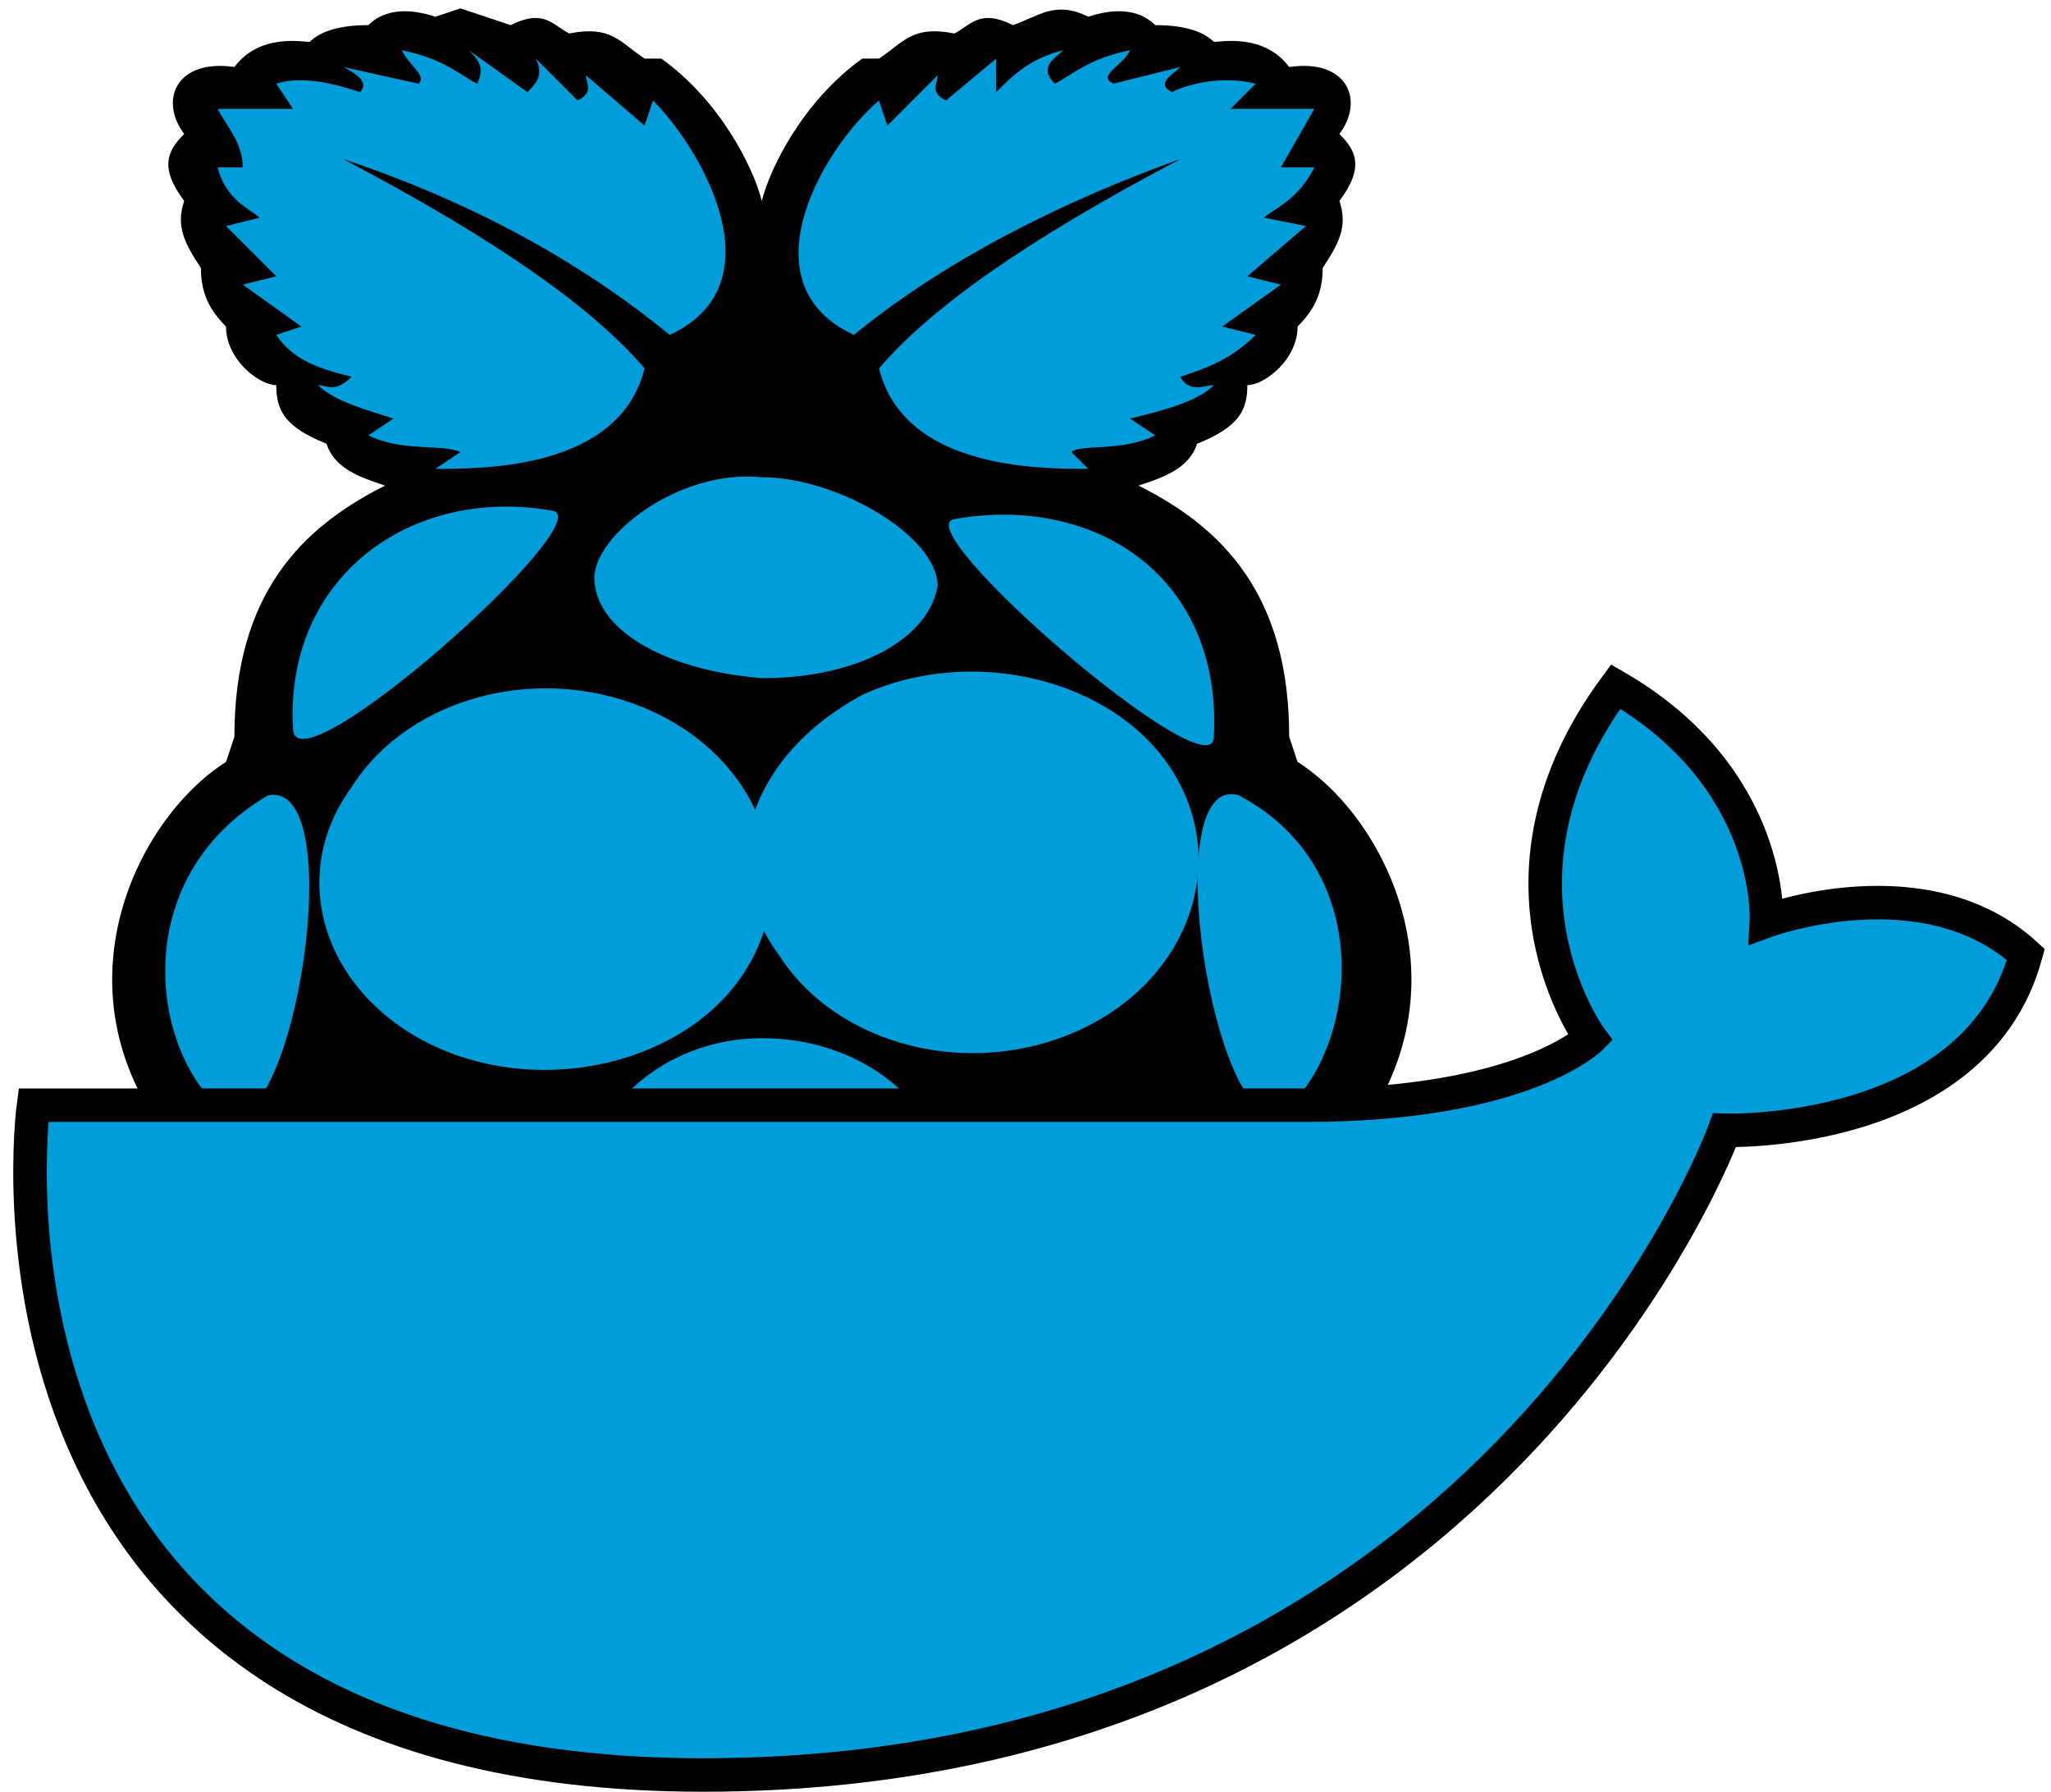
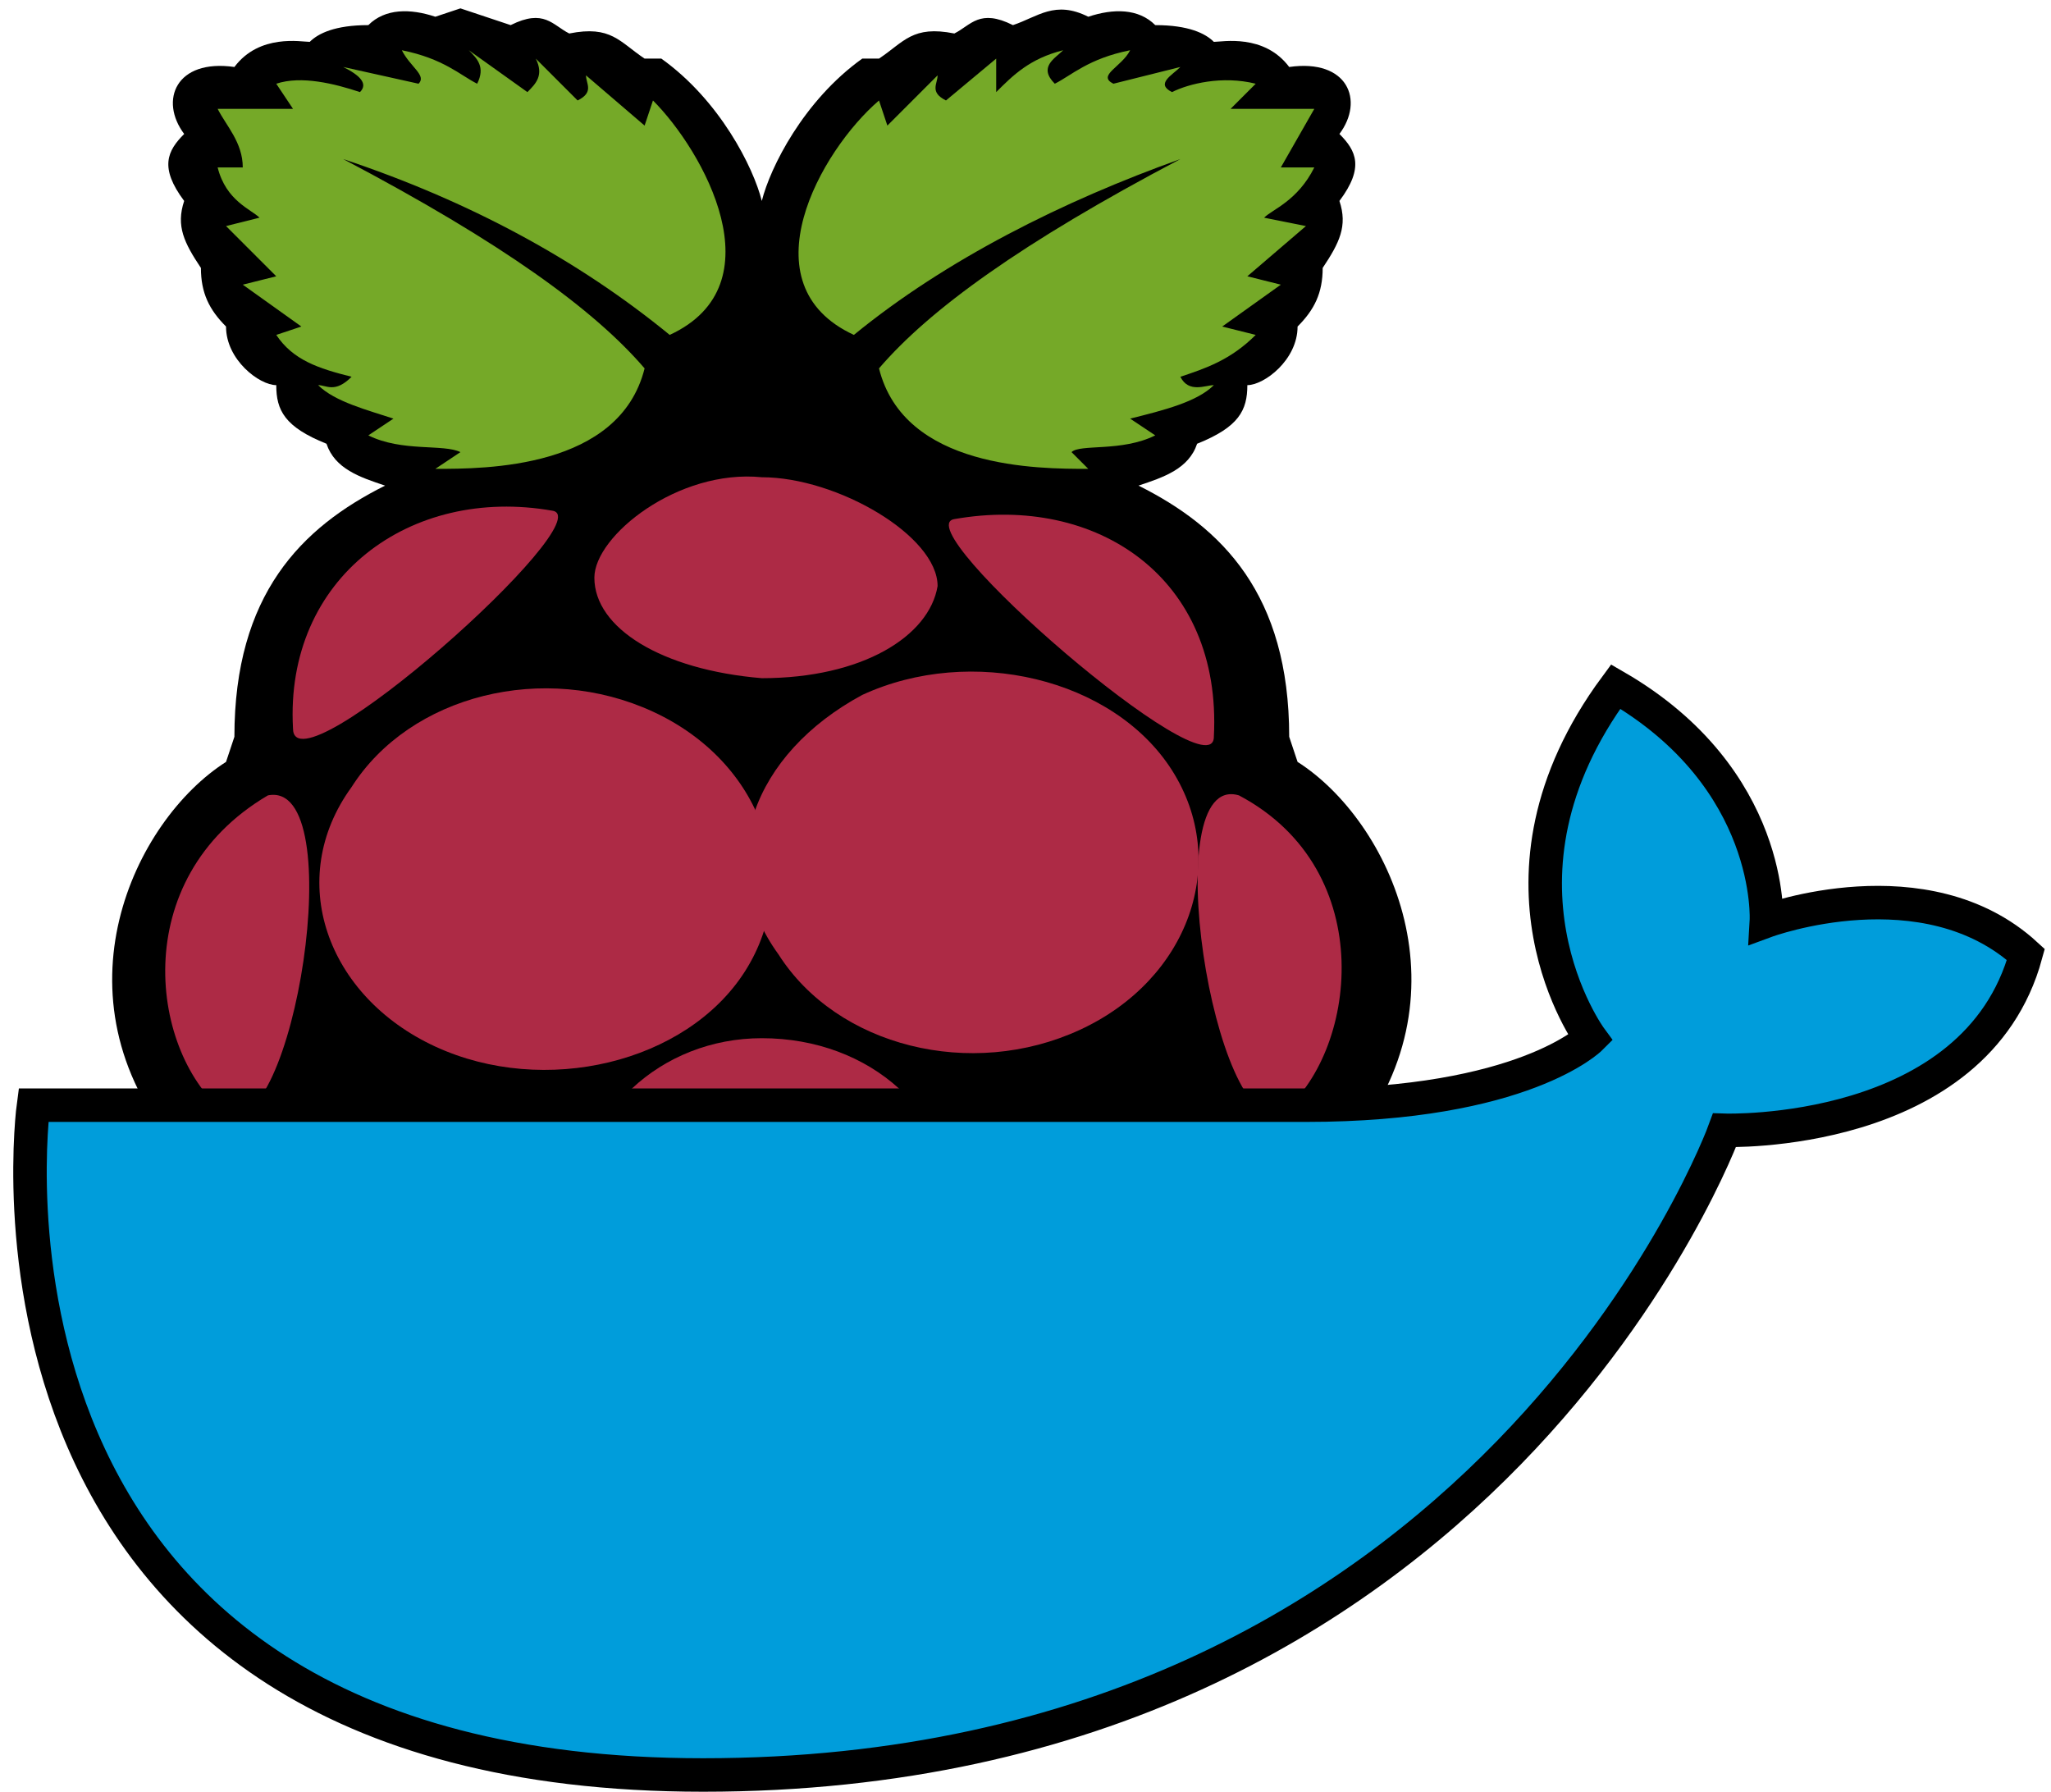
<svg xmlns="http://www.w3.org/2000/svg" xmlns:xlink="http://www.w3.org/1999/xlink" width="245" height="214">
  <defs>
    <path d="M52 2c-3-1-6-1-8 1-4 0-6 1-7 2-1 0-6-1-9 3-7-1-9 4-6 8-2 2-3 4 0 8-1 3 0 5 2 8 0 3 1 5 3 7 0 4 4 7 6 7 0 3 1 5 6 7 1 3 4 4 7 5-10 5-18 13-18 30l-1 3c-11 7-21 28-6 46l5 13c2 18 17 26 20 27 6 4 12 8 20 11 8 8 16 11 25 11s17-3 25-11c8-3 14-7 20-11 3-1 18-9 20-27l5-13c15-18 5-39-6-46l-1-3c0-17-8-25-18-30 3-1 6-2 7-5 5-2 6-4 6-7 2 0 6-3 6-7 2-2 3-4 3-7 2-3 3-5 2-8 3-4 2-6 0-8 3-4 1-9-6-8-3-4-8-3-9-3-1-1-3-2-7-2-2-2-5-2-8-1-4-2-6 0-9 1-4-2-5 0-7 1-5-1-6 1-9 3h-2c-7 5-11 13-12 17-1-4-5-12-12-17h-2c-3-2-4-4-9-3-2-1-3-3-7-1l-6-2-3 1z" id="a" />
    <path d="M77 44c-3 12-19 12-25 12l3-2c-2-1-7 0-11-2l3-2c-3-1-7-2-9-4 1 0 2 1 4-1-4-1-7-2-9-5l3-1-7-5 4-1-6-6 4-1c-1-1-4-2-5-6h3c0-3-2-5-3-7h9l-2-3c3-1 7 0 10 1 1-1 0-2-2-3l9 2c1-1-1-2-2-4 5 1 7 3 9 4 1-2 0-3-1-4l7 5c1-1 2-2 1-4l5 5c2-1 1-2 1-3l7 6 1-3c6 6 15 22 2 28-11-9-24-16-39-21 19 10 30 18 36 25z" id="b" />
    <path d="M105 44c3 12 19 12 25 12l-2-2c1-1 6 0 10-2l-3-2c4-1 8-2 10-4-1 0-3 1-4-1 3-1 6-2 9-5l-4-1 7-5-4-1 7-6-5-1c1-1 4-2 6-6h-4l4-7h-10l3-3c-4-1-8 0-10 1-2-1 0-2 1-3l-8 2c-2-1 1-2 2-4-5 1-7 3-9 4-2-2 0-3 1-4-4 1-6 3-8 5V7l-6 5c-2-1-1-2-1-3l-6 6-1-3c-7 6-16 22-3 28 11-9 25-16 39-21-19 10-30 18-36 25z" id="c" />
    <path d="M91 165c-12 0-22-9-22-20 0-12 10-21 22-21 13 0 23 9 23 21 0 11-10 20-23 20z" id="d" />
    <path d="M89 116c-7 11-24 15-37 9s-18-20-10-31c7-11 23-15 36-9s18 20 11 31z" id="e" />
    <path d="M93 114c7 11 23 15 36 9s18-20 11-31-24-15-37-9c-13 7-18 20-10 31z" id="f" />
    <path d="M27 133c-9-7-12-28 5-38 10-2 3 42-5 38z" id="g" />
    <path d="M153 133c9-7 12-29-5-38-10-3-3 41 5 38z" id="h" />
    <path d="M145 88c0 7-37-25-31-26 17-3 32 7 31 26z" id="i" />
    <path d="M35 87c0 8 37-25 31-26-17-3-32 8-31 26z" id="j" />
    <path d="M71 69c0 6 8 11 20 12 12 0 20-5 21-11 0-6-12-13-21-13-10-1-20 7-20 12z" id="k" />
    <path d="M113 179c0 5-11 14-22 14-11 1-22-9-22-12 0-5 14-9 23-9s21 3 21 7z" id="l" />
    <path d="M62 171c-5 3-17 2-26-10-6-11-5-22-1-25 6-4 16 1 23 10 7 8 10 21 4 25z" id="m" />
    <path d="M118 171c5 4 18 4 28-10 7-9 4-24 0-28-6-4-14 1-22 11-7 8-11 23-6 27z" id="n" />
    <path d="M84 212c-91 0-80-80-80-80h152c26 0 34-8 34-8s-14-19 3-42c19 11 18 28 18 28s19-7 31 4c-6 22-36 21-36 21s-28 77-122 77" id="o" />
  </defs>
  <use xlink:href="#a" />
  <use xlink:href="#a" fill-opacity="0" stroke="#000" stroke-width="0" />
-   <use xlink:href="#b" fill="#009ddb" />
+   <use xlink:href="#b" fill="#75a928" />
  <use xlink:href="#b" fill-opacity="0" stroke="#000" stroke-width="0" />
-   <use xlink:href="#c" fill="#009ddb" />
+   <use xlink:href="#c" fill="#75a928" />
  <use xlink:href="#c" fill-opacity="0" stroke="#000" stroke-width="0" />
-   <use xlink:href="#d" fill="#009ddb" />
+   <use xlink:href="#d" fill="#AD2A45" />
  <use xlink:href="#d" fill-opacity="0" stroke="#000" stroke-width="0" />
-   <use xlink:href="#e" fill="#009ddb" />
+   <use xlink:href="#e" fill="#AD2A45" />
  <use xlink:href="#e" fill-opacity="0" stroke="#000" stroke-width="0" />
-   <use xlink:href="#f" fill="#009ddb" />
+   <use xlink:href="#f" fill="#AD2A45" />
  <use xlink:href="#f" fill-opacity="0" stroke="#000" stroke-width="0" />
-   <use xlink:href="#g" fill="#009ddb" />
+   <use xlink:href="#g" fill="#AD2A45" />
  <use xlink:href="#g" fill-opacity="0" stroke="#000" stroke-width="0" />
-   <use xlink:href="#h" fill="#009ddb" />
+   <use xlink:href="#h" fill="#AD2A45" />
  <use xlink:href="#h" fill-opacity="0" stroke="#000" stroke-width="0" />
  <g>
-     <use xlink:href="#i" fill="#009ddb" />
+     <use xlink:href="#i" fill="#AD2A45" />
    <use xlink:href="#i" fill-opacity="0" stroke="#000" stroke-width="0" />
  </g>
  <g>
-     <use xlink:href="#j" fill="#009ddb" />
+     <use xlink:href="#j" fill="#AD2A45" />
    <use xlink:href="#j" fill-opacity="0" stroke="#000" stroke-width="0" />
  </g>
  <g>
-     <use xlink:href="#k" fill="#009ddb" />
+     <use xlink:href="#k" fill="#AD2A45" />
    <use xlink:href="#k" fill-opacity="0" stroke="#000" stroke-width="0" />
  </g>
  <g>
-     <use xlink:href="#l" fill="#009ddb" />
+     <use xlink:href="#l" fill="#AD2A45" />
    <use xlink:href="#l" fill-opacity="0" stroke="#000" stroke-width="0" />
  </g>
  <g>
-     <use xlink:href="#m" fill="#009ddb" />
+     <use xlink:href="#m" fill="#AD2A45" />
    <use xlink:href="#m" fill-opacity="0" stroke="#000" stroke-width="0" />
  </g>
  <g>
-     <use xlink:href="#n" fill="#009ddb" />
+     <use xlink:href="#n" fill="#AD2A45" />
    <use xlink:href="#n" fill-opacity="0" stroke="#000" stroke-width="0" />
  </g>
  <g>
    <use xlink:href="#o" fill="#009ddb" />
    <use xlink:href="#o" fill-opacity="0" stroke="#000" stroke-width="4" />
  </g>
</svg>
